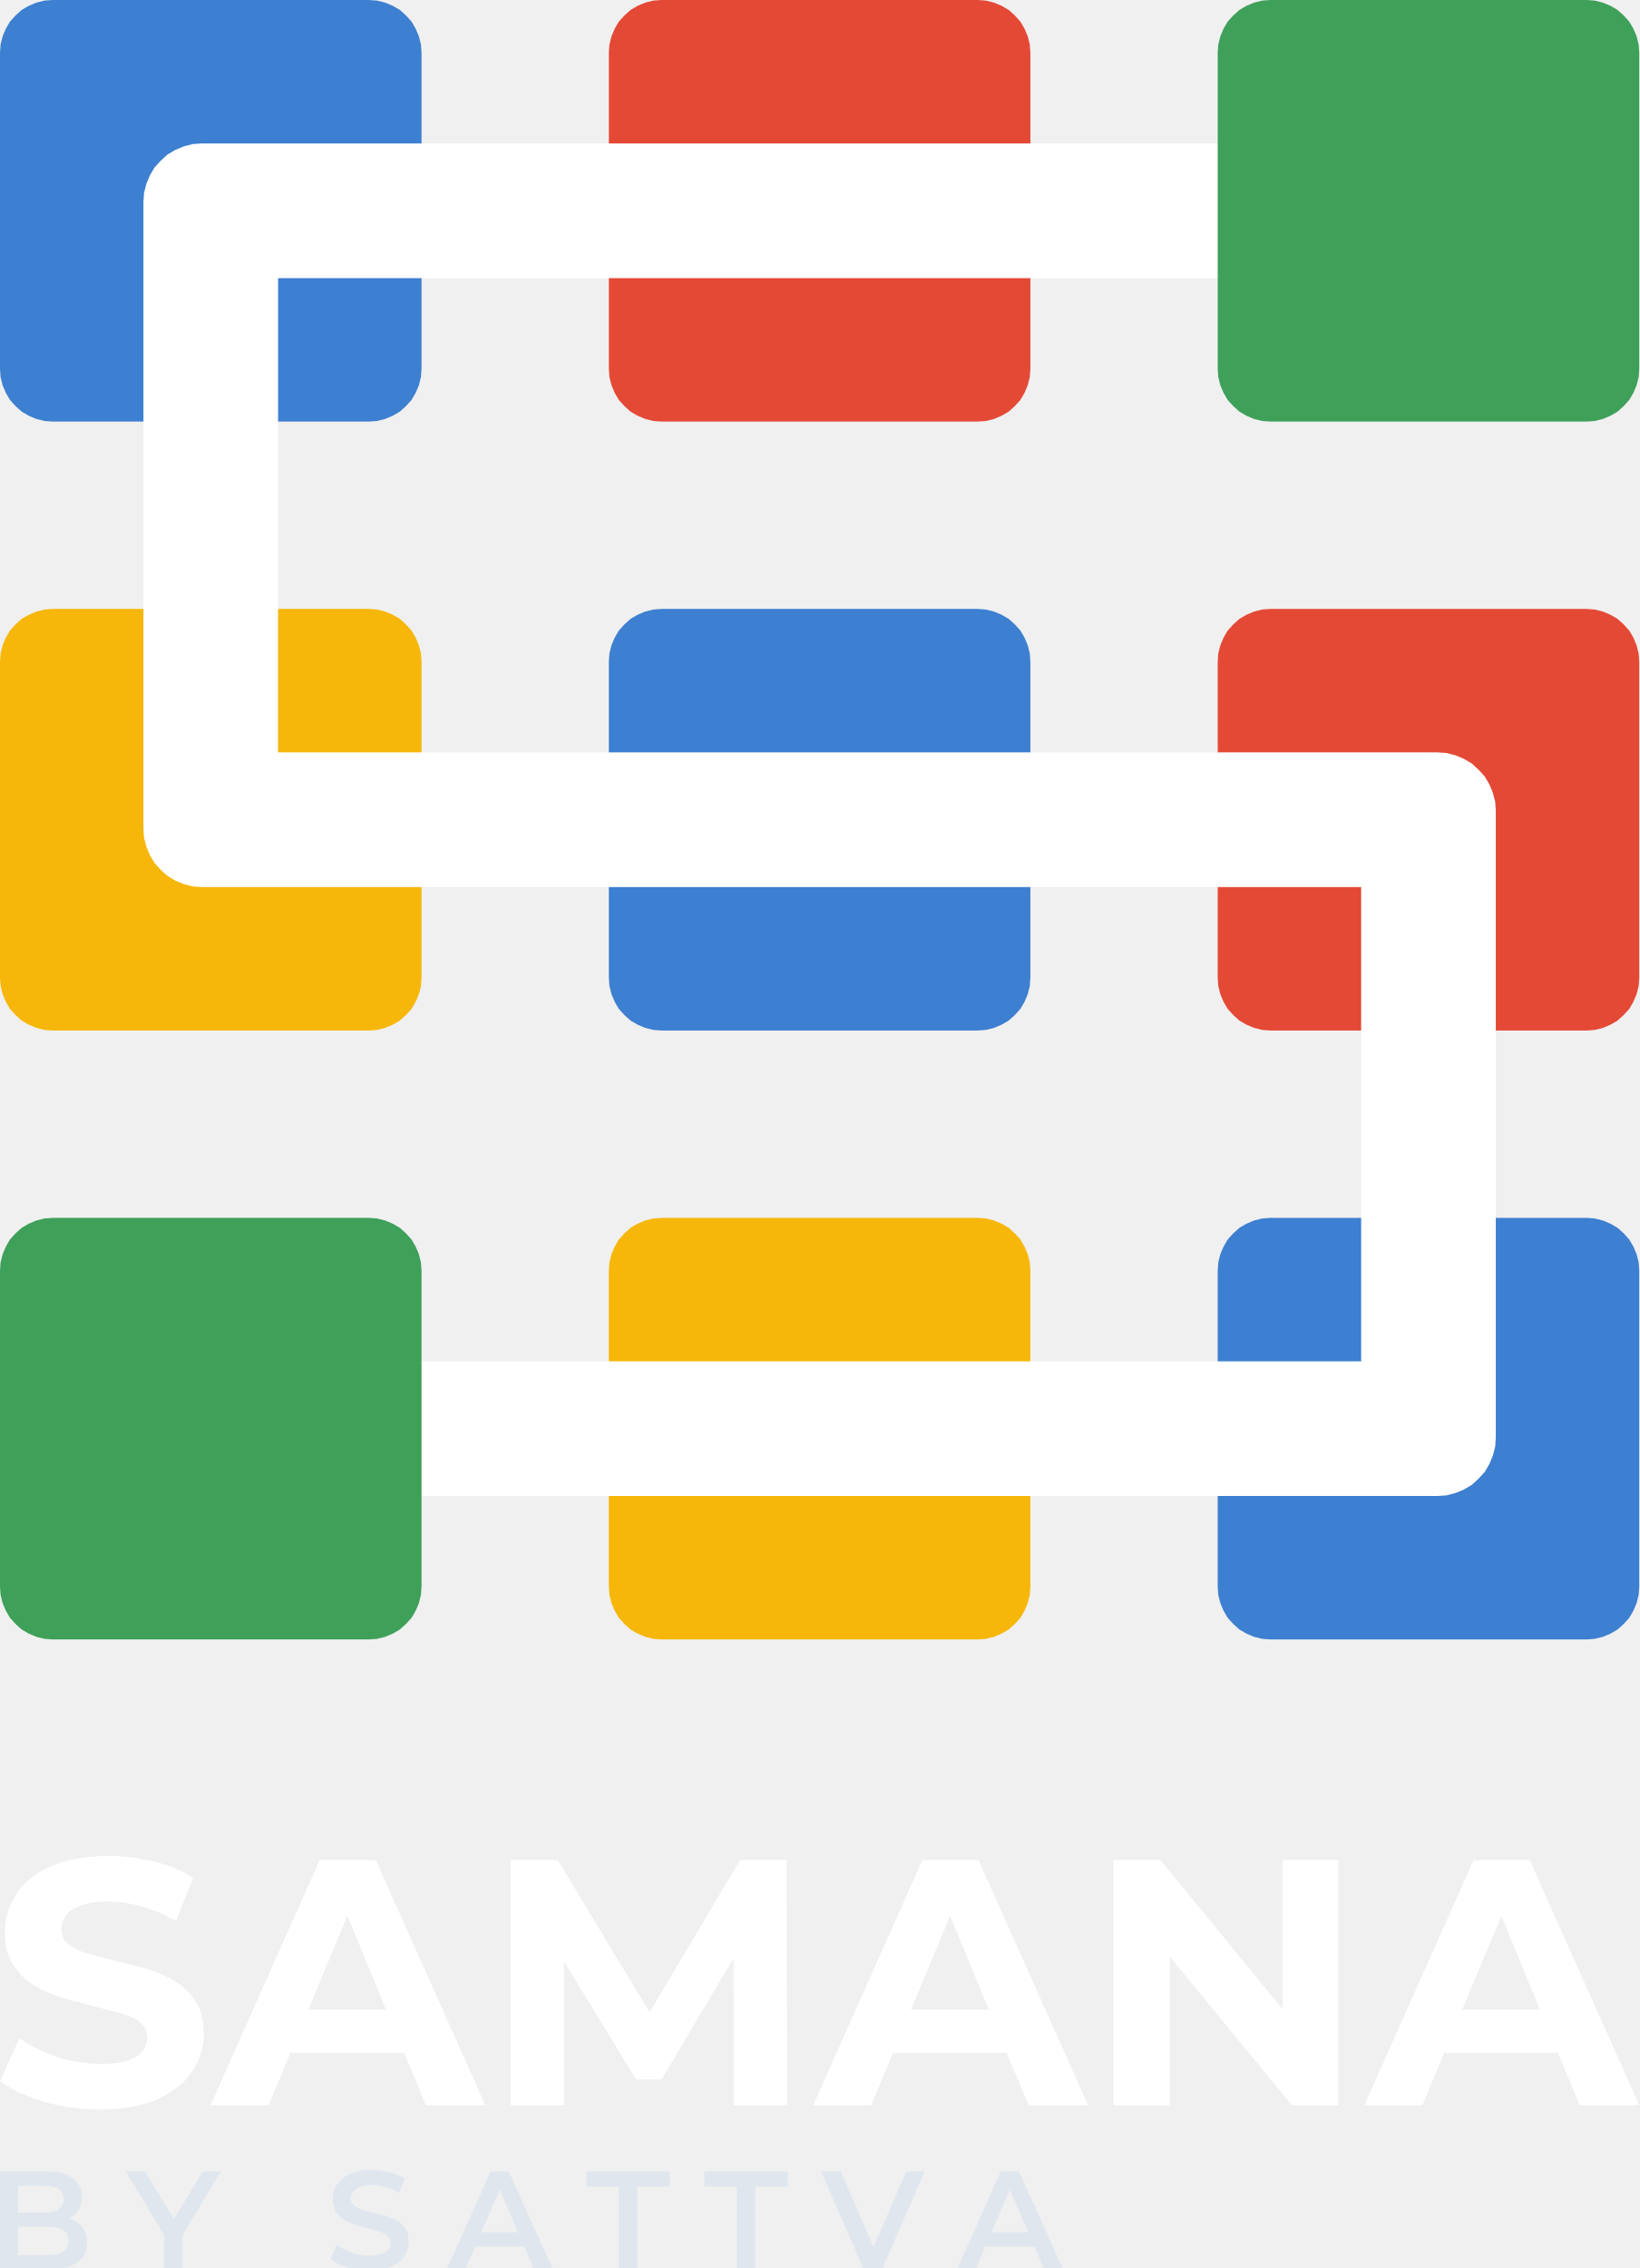
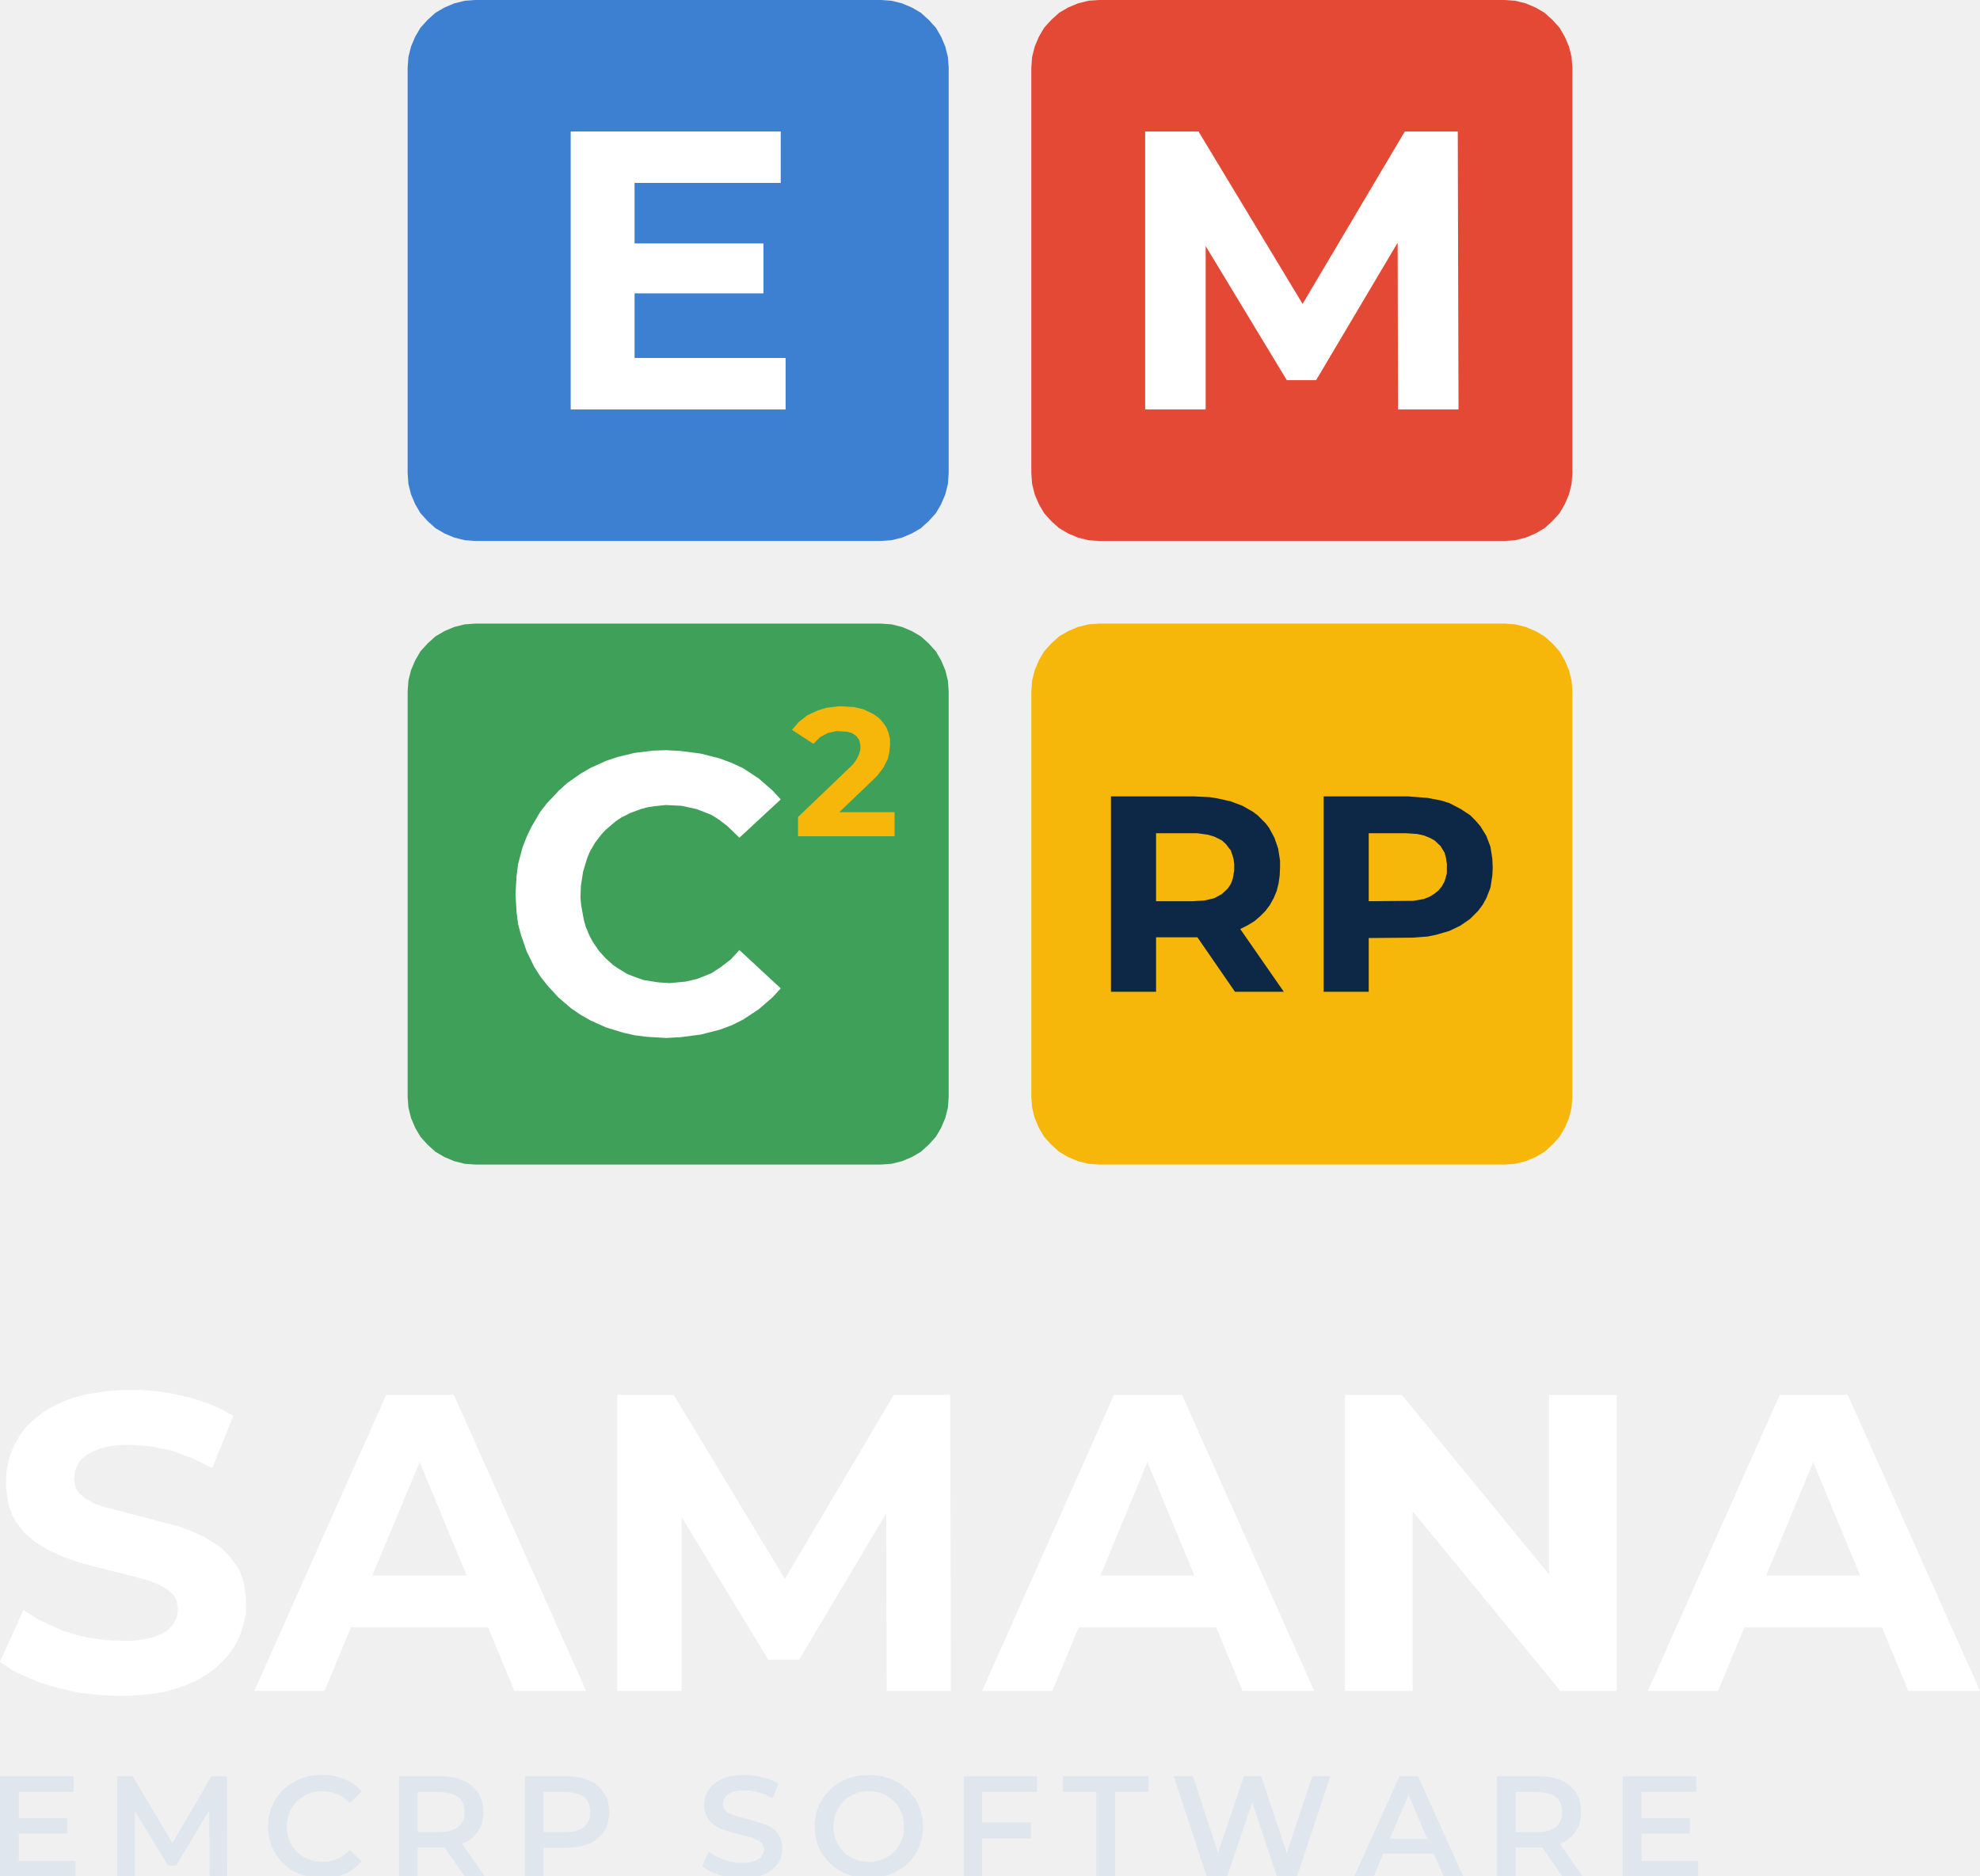
- <svg xmlns="http://www.w3.org/2000/svg" viewBox="0 0 560.0 774.7" role="img" aria-label="Samana by Sattva">
-   <path fill="#3d7fd0" d="M126 0L18 0L15.2 0.2L12.4 0.9L9.8 2L7.4 3.4L5.3 5.3L3.4 7.4L2 9.8L0.9 12.4L0.2 15.2L0 18L0 126L0.2 128.8L0.9 131.6L2 134.2L3.4 136.6L5.3 138.7L7.4 140.6L9.8 142L12.4 143.1L15.2 143.8L18 144L126 144L128.8 143.8L131.6 143.1L134.2 142L136.6 140.6L138.7 138.7L140.6 136.6L142 134.2L143.1 131.6L143.8 128.8L144 126L144 18L143.8 15.2L143.1 12.4L142 9.8L140.6 7.4L138.7 5.3L136.6 3.4L134.2 2L131.6 0.9L128.8 0.2Z" />
-   <path fill="#e44936" d="M334 0L226 0L223.2 0.2L220.4 0.9L217.8 2L215.4 3.4L213.3 5.3L211.4 7.4L210 9.8L208.9 12.4L208.2 15.2L208 18L208 126L208.2 128.8L208.9 131.6L210 134.2L211.4 136.6L213.3 138.7L215.4 140.6L217.8 142L220.4 143.1L223.2 143.8L226 144L334 144L336.8 143.8L339.6 143.1L342.2 142L344.6 140.6L346.7 138.7L348.6 136.6L350 134.2L351.1 131.6L351.8 128.8L352 126L352 18L351.8 15.2L351.1 12.4L350 9.8L348.6 7.4L346.7 5.3L344.6 3.4L342.2 2L339.6 0.9L336.8 0.2Z" />
-   <path fill="#f6b70a" d="M126 208L18 208L15.2 208.2L12.4 208.9L9.8 210L7.4 211.4L5.3 213.3L3.4 215.4L2 217.8L0.9 220.4L0.2 223.2L0 226L0 334L0.2 336.8L0.9 339.6L2 342.2L3.4 344.6L5.3 346.7L7.4 348.6L9.8 350L12.4 351.1L15.2 351.8L18 352L126 352L128.8 351.8L131.6 351.1L134.2 350L136.6 348.6L138.7 346.7L140.6 344.6L142 342.2L143.1 339.6L143.8 336.8L144 334L144 226L143.8 223.2L143.1 220.4L142 217.8L140.6 215.4L138.7 213.3L136.6 211.4L134.2 210L131.6 208.9L128.8 208.2Z" />
-   <path fill="#3d7fd0" d="M334 208L226 208L223.2 208.2L220.4 208.9L217.8 210L215.4 211.4L213.3 213.3L211.4 215.4L210 217.8L208.9 220.4L208.2 223.2L208 226L208 334L208.2 336.8L208.9 339.6L210 342.2L211.4 344.6L213.3 346.7L215.4 348.6L217.8 350L220.4 351.1L223.2 351.8L226 352L334 352L336.8 351.8L339.6 351.1L342.2 350L344.6 348.6L346.7 346.7L348.6 344.6L350 342.2L351.1 339.6L351.8 336.8L352 334L352 226L351.8 223.2L351.1 220.4L350 217.8L348.6 215.4L346.7 213.3L344.6 211.4L342.2 210L339.6 208.9L336.8 208.2Z" />
-   <path fill="#e44936" d="M542 208L434 208L431.2 208.2L428.4 208.9L425.8 210L423.4 211.4L421.3 213.3L419.4 215.4L418 217.8L416.9 220.4L416.2 223.2L416 226L416 334L416.2 336.8L416.9 339.6L418 342.2L419.4 344.6L421.3 346.7L423.4 348.6L425.8 350L428.4 351.1L431.2 351.8L434 352L542 352L544.8 351.8L547.6 351.1L550.2 350L552.6 348.6L554.7 346.7L556.6 344.6L558 342.2L559.1 339.6L559.8 336.8L560 334L560 226L559.8 223.2L559.1 220.4L558 217.8L556.6 215.4L554.7 213.3L552.6 211.4L550.2 210L547.6 208.9L544.8 208.2Z" />
-   <path fill="#f6b70a" d="M334 416L226 416L223.2 416.2L220.4 416.9L217.8 418L215.4 419.4L213.3 421.3L211.4 423.4L210 425.8L208.9 428.4L208.2 431.2L208 434L208 542L208.2 544.8L208.9 547.6L210 550.2L211.4 552.6L213.3 554.7L215.4 556.6L217.8 558L220.4 559.1L223.2 559.8L226 560L334 560L336.8 559.8L339.6 559.1L342.2 558L344.6 556.6L346.7 554.7L348.6 552.6L350 550.2L351.1 547.6L351.8 544.8L352 542L352 434L351.8 431.2L351.1 428.4L350 425.8L348.6 423.4L346.7 421.3L344.6 419.4L342.2 418L339.6 416.9L336.8 416.2Z" />
-   <path fill="#3d7fd0" d="M542 416L434 416L431.2 416.2L428.4 416.9L425.8 418L423.4 419.4L421.3 421.3L419.4 423.4L418 425.8L416.9 428.4L416.2 431.2L416 434L416 542L416.2 544.8L416.9 547.6L418 550.2L419.4 552.6L421.3 554.7L423.4 556.6L425.8 558L428.4 559.1L431.2 559.8L434 560L542 560L544.8 559.8L547.6 559.1L550.2 558L552.6 556.6L554.7 554.7L556.6 552.6L558 550.2L559.1 547.6L559.8 544.8L560 542L560 434L559.8 431.2L559.1 428.4L558 425.8L556.6 423.4L554.7 421.3L552.6 419.4L550.2 418L547.6 416.9L544.8 416.2Z" />
-   <path fill="#ffffff" d="M65.9 49.2L62.8 50L59.9 51.2L57.2 52.8L54.9 54.9L52.8 57.2L51.2 59.9L50 62.8L49.2 65.9L49 69L49 283L49.2 286.1L50 289.2L51.2 292.1L52.8 294.8L54.9 297.1L57.2 299.2L59.9 300.8L62.8 302L65.9 302.8L69 303L465 303L465 465L142.5 465L142.5 511L491 511L494.1 510.8L497.2 510L500.1 508.8L502.8 507.2L505.1 505.1L507.2 502.8L508.8 500.1L510 497.2L510.8 494.1L511 491L511 277L510.8 273.9L510 270.8L508.8 267.9L507.2 265.2L505.1 262.9L502.8 260.8L500.1 259.2L497.2 258L494.1 257.2L491 257L95 257L95 95L417.5 95L417.5 49L69 49Z" />
-   <path fill="#3ea059" d="M126 416L18 416L15.2 416.2L12.4 416.9L9.8 418L7.4 419.4L5.3 421.3L3.4 423.4L2 425.8L0.9 428.4L0.2 431.2L0 434L0 542L0.2 544.8L0.9 547.6L2 550.2L3.4 552.6L5.3 554.7L7.4 556.6L9.8 558L12.4 559.1L15.2 559.8L18 560L126 560L128.8 559.8L131.6 559.1L134.2 558L136.6 556.6L138.7 554.7L140.6 552.6L142 550.2L143.1 547.6L143.8 544.8L144 542L144 434L143.8 431.2L143.1 428.4L142 425.8L140.6 423.4L138.7 421.3L136.6 419.4L134.2 418L131.6 416.9L128.8 416.2Z" />
-   <path fill="#3ea059" d="M542 0L434 0L431.2 0.2L428.4 0.9L425.8 2L423.4 3.4L421.3 5.3L419.4 7.4L418 9.8L416.9 12.4L416.2 15.2L416 18L416 126L416.2 128.8L416.9 131.6L418 134.2L419.4 136.6L421.3 138.7L423.4 140.6L425.8 142L428.4 143.1L431.2 143.8L434 144L542 144L544.8 143.8L547.6 143.1L550.2 142L552.6 140.6L554.7 138.7L556.6 136.6L558 134.2L559.1 131.6L559.8 128.8L560 126L560 18L559.8 15.2L559.1 12.4L558 9.8L556.6 7.4L554.7 5.3L552.6 3.4L550.2 2L547.6 0.9L544.8 0.2Z" />
-   <path fill="#ffffff" fill-rule="evenodd" d="M38.7 720.4L43 720L47 719.3L52.3 717.7L55.4 716.2L58.2 714.6L60.8 712.8L63 710.9L64.8 708.7L66.4 706.4L67.7 703.9L69 700.1L69.5 697.4L69.6 694.6L69.5 692.1L69 688.6L68.3 686.5L67.4 684.6L65.2 681.3L62.4 678.5L58.2 675.8L54.4 674L50.4 672.6L28.9 667L26.6 666.1L24.1 664.7L22.2 663L21.4 661.5L20.9 659.1L21.3 656.5L22.2 654.7L23.2 653.4L24.6 652.3L26.3 651.4L28.4 650.6L30.8 650L33.7 649.6L36.8 649.5L42.5 649.9L48.3 651.1L54.2 653.2L60.1 656.1L66 641.4L62.4 639.3L58.4 637.6L54 636.2L49.4 635.2L44.8 634.4L40.1 634L34.6 634L30.2 634.3L24.2 635.2L20.6 636.2L17.3 637.5L14.3 639L11.6 640.7L9.3 642.6L7.3 644.7L5.6 646.9L4.2 649.4L3.1 651.9L2.3 654.5L1.8 657.2L1.7 661.4L2.1 665L2.6 667.2L3.4 669.2L4.4 671.1L6.8 674.2L9.7 676.9L14 679.5L17.8 681.2L23 682.9L41.6 687.8L44.7 688.9L47.2 690.3L49.1 692L49.9 693.6L50.4 696.1L49.9 698.5L49 700.3L47.5 701.9L46 702.8L43.5 703.9L41.2 704.5L38.5 704.8L35.3 705L31.2 704.9L25.2 704.1L22.3 703.5L17.9 702.1L11.2 699.1L6.6 696.3L0 710.9L3.7 713.3L6.5 714.8L11.3 716.7L16.7 718.4L22.3 719.6L28.1 720.3L34.1 720.6ZM99.2 701.2L138 701.2L145.5 719.1L165.8 719.1L128.4 635.4L109.2 635.4L71.9 719.1L91.8 719.1ZM118.7 654.4L131.9 686.5L105.3 686.5ZM217.3 710.3L226 710.3L250.6 668.9L250.7 719.1L268.9 719.1L268.7 635.4L252.8 635.4L221.9 687.4L190.6 635.4L174.5 635.4L174.5 719.1L192.7 719.1L192.7 670ZM297.6 719.1L305.1 701.2L343.9 701.2L351.4 719.1L371.7 719.1L334.3 635.4L315.1 635.4L277.8 719.1ZM311.2 686.5L324.6 654.4L337.8 686.5ZM441.3 719.1L457.2 719.1L457.2 635.4L438.1 635.4L438.1 686.2L396.5 635.4L380.4 635.4L380.4 719.1L399.6 719.1L399.6 668.3ZM493.4 701.2L532.2 701.2L539.7 719.1L560 719.1L522.6 635.4L503.4 635.4L466.1 719.1L485.9 719.1ZM512.9 654.4L526.1 686.5L499.5 686.5Z" />
-   <path fill="#dfe6ee" fill-rule="evenodd" d="M17.9 775.1L21.3 774.8L23.3 774.3L25 773.6L26.5 772.8L27.7 771.7L28.6 770.6L29.2 769.2L29.6 767.7L29.8 765.5L29.4 763.4L28.9 762L28.2 760.8L26.9 759.5L25.3 758.4L23.7 757.7L25 756.9L26 756L27 754.6L27.6 753.3L28 751.4L28 749.6L27.8 748.1L27.3 746.8L26 745L24.2 743.6L21.9 742.5L20.1 742L18 741.8L15.7 741.7L0 741.7L0 775.2ZM16.3 760.6L18.8 760.8L20.4 761.2L21.6 761.8L22.6 762.6L23 763.3L23.3 764.1L23.5 765.9L23.3 766.8L23 767.6L22.3 768.6L20.8 769.6L19.9 769.9L18.2 770.2L16.3 770.3L6.2 770.3L6.2 760.6ZM15 746.6L16.8 746.7L18.8 747.1L20 747.7L20.9 748.5L21.3 749.1L21.6 749.9L21.8 751.6L21.3 753.2L20.7 754.1L19.3 755.1L17.9 755.5L16.8 755.7L15 755.8L6.2 755.8L6.2 746.6ZM75.5 741.7L69.3 741.7L59.4 758L49.6 741.7L43 741.7L56.1 763.4L56.1 775.2L62.4 775.2L62.4 763.4ZM128.7 775.5L131.8 775L133.7 774.3L135.9 773L137.5 771.5L138.7 769.7L139.1 768.8L139.5 767.3L139.6 765.2L139.3 762.9L138.6 761.3L137.6 760.1L136.4 759L135 758.2L131.9 757L123.3 754.7L121.3 753.7L120.5 753L120 752L119.8 750.9L120 749.7L120.7 748.4L122 747.4L123.9 746.7L126.1 746.4L128.4 746.4L131.2 746.9L134 747.8L136.3 749L138.3 744.2L136.9 743.4L135.3 742.7L133.7 742.1L131.3 741.6L129.5 741.3L127.1 741.2L125.3 741.2L122.9 741.5L120.8 742.1L118.4 743.1L116.5 744.5L115.1 746.2L114.1 748.1L113.7 750.1L113.7 752.2L114.2 754.5L114.9 755.9L116 757.1L117.2 758.1L118.6 758.9L121.9 760.1L129.6 762.2L130.9 762.7L132 763.3L132.8 764.1L133.3 765L133.5 766.1L133.3 767.3L132.9 768.1L132.4 768.7L131.5 769.4L130.7 769.8L128.5 770.3L125.5 770.5L123 770.2L120 769.4L117.3 768.2L115.1 766.8L112.9 771.6L114.3 772.6L116 773.5L117.9 774.3L120 774.9L122.3 775.4L124.5 775.6ZM162.3 767.4L179.1 767.4L182.4 775.2L188.9 775.2L173.8 741.7L167.6 741.7L152.6 775.2L159 775.2ZM170.7 747.9L177 762.5L164.4 762.5ZM228.8 746.9L228.8 741.7L200.3 741.7L200.3 746.9L211.4 746.9L211.4 775.2L217.7 775.2L217.7 746.9ZM269.1 746.9L269.1 741.7L240.6 741.7L240.6 746.9L251.7 746.9L251.7 775.2L258 775.2L258 746.9ZM309.6 741.7L298.4 767.5L287.2 741.7L280.5 741.7L295.1 775.2L301.3 775.2L315.9 741.7ZM336.6 767.4L353.4 767.4L356.7 775.2L363.2 775.2L348.1 741.7L341.9 741.7L326.9 775.2L333.3 775.2ZM345 747.9L351.3 762.5L338.7 762.5Z" />
+ <svg xmlns="http://www.w3.org/2000/svg" viewBox="0 0 527.0 499.2" role="img" aria-label="Samana, EMCRP software">
+   <g transform="translate(108.5 0.0)">
+     <path fill="#3d7fd0" fill-rule="evenodd" d="M126 0L18 0L15.2 0.2L12.4 0.9L9.8 2L7.4 3.4L5.3 5.3L3.4 7.4L2 9.8L0.9 12.4L0.2 15.2L0 18L0 126L0.2 128.8L0.9 131.6L2 134.2L3.4 136.6L5.3 138.7L7.4 140.6L9.8 142L12.4 143.1L15.2 143.8L18 144L126 144L128.8 143.8L131.6 143.1L134.2 142L136.6 140.6L138.7 138.7L140.6 136.6L142 134.2L143.1 131.6L143.8 128.8L144 126L144 18L143.8 15.2L143.1 12.4L142 9.8L140.6 7.4L138.7 5.3L136.6 3.4L134.2 2L131.6 0.9L128.8 0.2Z" />
+     <path fill="#e44936" fill-rule="evenodd" d="M292 0L184 0L181.2 0.2L178.4 0.9L175.8 2L173.4 3.4L171.3 5.3L169.4 7.4L168 9.8L166.9 12.4L166.2 15.2L166 18L166 126L166.2 128.8L166.9 131.6L168 134.2L169.4 136.6L171.3 138.7L173.4 140.6L175.8 142L178.4 143.1L181.2 143.8L184 144L292 144L294.8 143.8L297.6 143.1L300.2 142L302.6 140.6L304.7 138.7L306.6 136.6L308 134.2L309.1 131.6L309.8 128.8L310 126L310 18L309.8 15.2L309.1 12.4L308 9.8L306.6 7.4L304.7 5.3L302.6 3.4L300.2 2L297.6 0.9L294.8 0.2Z" />
+     <path fill="#3ea059" fill-rule="evenodd" d="M126 166L18 166L15.2 166.2L12.4 166.9L9.8 168L7.4 169.4L5.3 171.3L3.4 173.4L2 175.8L0.9 178.4L0.2 181.2L0 184L0 292L0.2 294.8L0.9 297.6L2 300.2L3.4 302.6L5.3 304.7L7.4 306.6L9.8 308L12.4 309.1L15.2 309.8L18 310L126 310L128.8 309.8L131.6 309.1L134.2 308L136.6 306.6L138.7 304.7L140.6 302.6L142 300.2L143.1 297.6L143.8 294.8L144 292L144 184L143.8 181.2L143.1 178.4L142 175.8L140.6 173.4L138.7 171.3L136.6 169.4L134.2 168L131.6 166.9L128.8 166.2Z" />
+     <path fill="#f6b70a" fill-rule="evenodd" d="M292 166L184 166L181.2 166.2L178.4 166.9L175.8 168L173.4 169.4L171.3 171.3L169.4 173.4L168 175.8L166.9 178.4L166.2 181.2L166 184L166 292L166.2 294.8L166.9 297.6L168 300.2L169.4 302.6L171.3 304.7L173.4 306.6L175.8 308L178.4 309.1L181.2 309.8L184 310L292 310L294.8 309.8L297.6 309.1L300.2 308L302.6 306.6L304.7 304.7L306.6 302.6L308 300.2L309.1 297.6L309.8 294.8L310 292L310 184L309.8 181.2L309.1 178.4L308 175.8L306.6 173.4L304.7 171.3L302.6 169.4L300.2 168L297.6 166.9L294.8 166.2Z" />
+     <path fill="#ffffff" fill-rule="evenodd" d="M43.4 109L100.6 109L100.6 95.3L60.4 95.3L60.4 78.1L94.7 78.1L94.7 64.8L60.4 64.8L60.4 48.7L99.3 48.7L99.3 35L43.4 35ZM212.4 65.5L234 101.2L241.8 101.2L263.5 64.6L263.6 109L279.7 109L279.5 35L265.4 35L238.2 80.9L210.5 35L196.3 35L196.3 109L212.4 109ZM78 275.4L83.1 274.1L86.3 272.9L89.3 271.4L93.4 268.7L97.1 265.5L99.3 263.1L88.3 252.9L86 255.4L83.4 257.4L80.8 259.1L77 260.6L74 261.3L69.7 261.7L66.7 261.5L62.9 260.9L61.1 260.3L58.5 259.3L56.2 257.9L54.7 256.9L52.7 255.1L50.9 253.1L49.4 250.9L48.5 249.3L47.4 246.7L46.9 244.9L46.2 241.1L46 239L46.1 235.9L46.7 232L47.8 228.4L48.5 226.7L49.9 224.3L51.5 222.2L52.7 220.9L55.4 218.6L56.9 217.6L59.3 216.4L62 215.4L63.8 214.9L65.7 214.6L68.7 214.3L72.9 214.5L77 215.4L80.8 216.9L82.6 218L85.1 219.9L88.3 223L99.3 212.8L97.1 210.4L93.4 207.2L89.3 204.5L86.3 203.1L83.1 201.9L78 200.6L72.6 199.9L68.9 199.7L65.5 199.8L60.5 200.4L55.9 201.5L52.9 202.5L48.7 204.4L46.1 205.9L42.4 208.5L40.2 210.5L37.1 213.8L35.3 216.1L33 220L31.7 222.7L30.6 225.5L29.4 230L29 233.1L28.7 238L29 242.9L29.4 246L30.2 249L31.7 253.3L33.7 257.4L35.3 259.9L37.1 262.2L40.1 265.5L43.5 268.4L46 270.1L48.6 271.6L52.8 273.5L57.4 274.9L60.5 275.6L63.7 276L68.8 276.3L72.6 276.1Z" />
+     <path fill="#f6b70a" fill-rule="evenodd" d="M103.9 222.6L103.9 217.5L118.5 203.5L119.4 202.3L120.1 200.9L120.5 199.6L120.5 198.4L120.2 197L119.4 195.9L118.2 195.1L117 194.8L114.2 194.6L111.9 195.1L109.8 196.2L108 198L102.3 194.3L104.1 192.2L106.4 190.4L109.2 189.1L111.5 188.4L114.9 188L118.7 188.2L121.3 188.8L124 190.1L125.4 191.1L126.5 192.3L127.4 193.6L128 195.1L128.4 196.8L128.4 198.4L128.2 200.3L127.8 202L126.6 204.4L124.9 206.6L114.9 216.2L129.6 216.2L129.6 222.6Z" />
+     <path fill="#0d2747" fill-rule="evenodd" d="M187.2 212L187.2 264L199.2 264L199.2 249.5L210.2 249.5L220.2 264L233.2 264L221.6 247.3L223.6 246.3L225.4 245.2L226.9 243.9L228.3 242.5L229.5 240.9L230.5 239.1L231.3 237.2L231.8 235.2L232.1 233.1L232.2 230.9L232.2 229.1L231.7 225.9L230.7 223L229.3 220.4L228.4 219.2L226.2 217L225 216.1L222.2 214.5L219 213.3L215.4 212.5L213.5 212.2L209.4 212ZM209 239.9L199.2 239.9L199.2 221.8L210.1 221.8L213 222.2L214.7 222.7L216.7 223.7L217.8 224.7L219.1 226.4L219.8 228.5L220 230L220 231.7L219.6 234L219.1 235.3L218.3 236.5L216.7 238L214.7 239.1L212.1 239.7ZM243.8 264L255.8 264L255.8 249.7L267.6 249.6L271.5 249.3L273.9 248.8L277.3 247.8L280.2 246.4L282.8 244.6L284.9 242.5L286.1 240.9L287.1 239.1L288.2 236.3L288.7 233.1L288.8 230.9L288.7 228.6L288.2 225.4L287.1 222.5L285.5 219.9L284.2 218.4L282.8 217L280.2 215.3L277.3 213.8L275.1 213.1L271.5 212.4L266.3 212L243.8 212ZM255.8 239.9L255.8 221.8L265.6 221.8L268.7 222L270.5 222.4L272 223L273.3 223.7L274.9 225.2L276 227L276.4 228.5L276.6 230L276.6 232.5L276 234.6L275.3 235.9L274.4 237L273.3 237.9L272 238.7L270.5 239.3L267.7 239.8Z" />
+   </g>
+   <path fill="#ffffff" fill-rule="evenodd" d="M36.4 451.3L40.5 450.9L44.2 450.3L49.2 448.7L52.2 447.4L54.8 445.9L57.2 444.2L59.2 442.3L61 440.3L62.5 438.1L63.7 435.8L64.9 432.2L65.4 429.7L65.5 427L65.4 424.7L64.9 421.4L64.3 419.4L63.5 417.6L61.3 414.5L58.7 411.9L54.7 409.3L51.2 407.7L47.5 406.3L27.2 401L25 400.2L22.7 398.9L20.9 397.3L20.1 395.9L19.7 393.6L20.1 391.2L20.9 389.4L21.8 388.3L23.1 387.3L24.7 386.4L26.7 385.6L29 385L31.7 384.7L34.7 384.6L40 385L45.5 386.1L51 388.1L56.5 390.8L62.1 376.9L58.7 375L54.9 373.4L50.8 372.1L46.5 371.1L42.2 370.4L37.8 370L32.6 370L28.4 370.3L22.8 371.2L19.4 372.1L16.3 373.3L13.5 374.7L11 376.3L8.8 378.1L6.8 380L5.2 382.2L3.9 384.5L2.9 386.8L2.2 389.3L1.7 391.9L1.6 395.7L2 399.2L2.5 401.3L3.2 403.2L4.1 404.9L6.4 407.9L9.1 410.3L13.2 412.8L16.8 414.4L21.6 416.1L39.2 420.6L42 421.7L44.4 423L46.2 424.6L47 426.1L47.4 428.4L47 430.7L46.1 432.4L44.7 433.9L43.3 434.8L40.9 435.8L38.7 436.3L36.2 436.7L33.3 436.8L29.4 436.7L23.7 436L21 435.4L16.8 434.1L10.5 431.3L6.2 428.6L0 442.4L3.5 444.7L6.1 446L10.6 447.9L15.7 449.4L21 450.6L26.5 451.2L32.1 451.5ZM93.4 433.2L129.9 433.2L136.9 450.1L156 450.1L120.8 371.3L102.8 371.3L67.7 450.1L86.4 450.1ZM111.7 389.2L124.2 419.4L99.1 419.4ZM204.5 441.8L212.7 441.8L235.9 402.8L236 450.1L253.1 450.1L252.9 371.3L237.9 371.3L208.9 420.3L179.3 371.3L164.3 371.3L164.3 450.1L181.4 450.1L181.4 403.8ZM280.1 450.1L287.1 433.2L323.7 433.2L330.7 450.1L349.8 450.1L314.6 371.3L296.5 371.3L261.4 450.1ZM292.9 419.4L305.4 389.2L317.9 419.4ZM415.3 450.1L430.3 450.1L430.3 371.3L412.3 371.3L412.3 419.1L373.1 371.3L358 371.3L358 450.1L376 450.1L376 402.3ZM464.3 433.2L500.9 433.2L507.9 450.1L527 450.1L491.8 371.3L473.7 371.3L438.6 450.1L457.3 450.1ZM482.6 389.2L495.1 419.4L470.1 419.4Z" />
+   <path fill="#dfe6ee" fill-rule="evenodd" d="M20.1 495.4L5 495.4L5 488.1L17.9 488.1L17.9 484L5 484L5 477L19.6 477L19.6 472.8L0 472.8L0 499.6L20.1 499.6ZM46.9 496.6L55.7 481.9L55.8 499.6L60.5 499.6L60.4 472.8L56.3 472.8L45.9 490.6L35.3 472.8L31.2 472.8L31.2 499.6L35.9 499.6L35.9 482.1L44.7 496.6ZM88.2 499.8L90.6 499.3L92.7 498.4L94.6 497.1L96.3 495.5L93.1 492.5L91.8 493.6L90.5 494.5L89.1 495.1L87.1 495.6L85.5 495.6L83.5 495.4L82.1 494.9L80.4 494.1L79.3 493.2L78.1 491.9L77.3 490.7L76.8 489.3L76.4 487.8L76.3 485.8L76.5 484.2L76.9 482.8L77.9 480.8L79.3 479.2L81.1 478L82.8 477.2L84.3 476.9L85.5 476.8L87.1 476.9L88.3 477.1L89.8 477.6L90.9 478.1L91.8 478.8L93.1 479.9L96.3 476.9L95.1 475.7L93.7 474.6L92.2 473.8L90 473L88.2 472.6L86.3 472.5L84.5 472.5L82.1 472.8L79.5 473.7L77.1 475L75 476.7L73.4 478.8L72.2 481.2L71.5 483.9L71.3 486.8L71.7 489.6L72.4 491.7L73.7 494.1L75.4 496.1L77.5 497.8L80 499L82.7 499.7L85.6 500ZM111.2 499.6L111.2 491.8L118.3 491.8L123.8 499.6L129.1 499.6L123 490.8L124.3 490.2L125.2 489.6L126 489L127 487.8L127.8 486.5L128.2 485.6L128.4 484.6L128.7 482.9L128.6 481.5L128.4 479.8L127.6 477.7L126.2 475.9L125 474.9L123.6 474.1L121.1 473.2L118.3 472.8L106.2 472.8L106.2 499.6ZM111.2 477L117 477L118.9 477.2L120.8 477.7L122 478.4L122.6 479L123.1 479.7L123.4 480.5L123.6 481.9L123.6 483.3L123.4 484.2L123.1 485L122.6 485.7L121.6 486.6L120.8 487L118.9 487.6L117 487.7L111.2 487.7ZM150.8 491.9L154.1 491.6L156.3 491L157.4 490.5L158.7 489.7L159.9 488.6L160.5 487.9L161.3 486.6L161.7 485.6L162 484.1L162.2 482.9L162.1 481.2L161.9 480.1L161.7 479.1L161 477.7L159.9 476.1L158.3 474.7L156.3 473.8L154.7 473.2L151.5 472.8L139.7 472.8L139.7 499.6L144.7 499.6L144.7 491.9ZM151.2 477L152.9 477.3L154.3 477.7L155.5 478.4L156.3 479.3L156.9 480.5L157.1 482.4L157 483.8L156.7 484.6L156.3 485.3L155.5 486.3L154.8 486.8L152.9 487.5L151.2 487.7L144.7 487.7L144.7 477ZM200.2 499.8L202 499.5L204 498.7L205.6 497.6L206.8 496.4L207.7 494.9L208.2 493.3L208.2 491.2L207.8 489.4L207.2 488.3L206.4 487.3L205.4 486.5L204.3 485.9L202 485.1L195.5 483.3L193.8 482.6L193.1 482L192.6 481.3L192.4 480.5L192.5 479.4L193.1 478.2L194.1 477.4L195.7 476.8L197.4 476.6L199.3 476.6L201.5 477L203.8 477.7L205.6 478.7L207.2 474.8L205.6 474L204.4 473.5L201.1 472.7L199.2 472.5L197.5 472.5L194.3 472.8L192.7 473.3L190.8 474.3L189.4 475.4L188.4 476.8L187.7 478.3L187.4 480L187.5 481.7L188 483.4L188.7 484.5L189.6 485.4L190.6 486.2L191.8 486.8L194.4 487.7L200.2 489.2L201.9 490L202.8 490.7L203.2 491.5L203.4 492.4L203.2 493.3L202.5 494.5L201.1 495.3L199.3 495.8L196.9 495.9L194.5 495.6L192.6 495L190.4 494.1L188.6 492.9L186.9 496.8L188 497.6L189.3 498.3L191.4 499.1L193.2 499.6L195 499.9L196.8 500ZM232.5 500L235.4 499.5L238 498.5L239.4 497.7L240.8 496.8L242.7 494.9L243.6 493.6L244.4 492.2L245.3 489.6L245.7 486.8L245.5 483.9L244.8 481.2L243.6 478.8L241.9 476.7L239.9 475L237.5 473.7L234.8 472.8L231.9 472.5L228.8 472.6L226 473.3L223.5 474.4L221.3 476L219.5 478L218.1 480.2L217.2 482.8L216.8 485.6L217 488.5L217.5 490.7L218.6 493.2L220.2 495.3L222.1 497.1L224.5 498.5L227.1 499.5L229.4 499.9ZM230.4 495.6L228.5 495.3L226.8 494.6L225.3 493.7L223.8 492.2L222.8 490.6L222.2 488.9L221.8 487L221.9 485L222.3 483.1L223 481.5L224 480L225.3 478.7L226.8 477.8L228.6 477.1L230.4 476.8L232.4 476.9L234.3 477.2L236 478L237.4 479L238.7 480.3L239.6 481.8L240.3 483.5L240.6 485.4L240.6 487.4L240.2 489.3L239.5 491L238.5 492.4L237.2 493.7L235.7 494.6L233.9 495.3L232.4 495.6ZM274.4 489.4L274.4 485.1L261.4 485.1L261.4 477L276 477L276 472.8L256.5 472.8L256.5 499.6L261.4 499.6L261.4 489.4ZM305.7 472.8L282.9 472.8L282.9 477L291.8 477L291.8 499.6L296.8 499.6L296.8 477L305.7 477ZM345.2 499.6L354.1 472.8L349.3 472.8L342.5 493.3L335.7 472.8L331.1 472.8L324.2 493.2L317.5 472.8L312.4 472.8L321.2 499.6L326.6 499.6L333.3 479.8L339.9 499.6ZM381.6 493.4L384.3 499.6L389.5 499.6L377.4 472.8L372.5 472.8L360.4 499.6L365.6 499.6L368.2 493.4ZM379.9 489.5L369.9 489.5L374.9 477.8ZM403.4 491.8L410.5 491.8L415.9 499.6L421.3 499.6L415.2 490.8L416.5 490.2L417.4 489.6L418.9 488.2L419.7 487L420.2 486.1L420.7 484L420.8 481.5L420.4 479.1L419.4 477L417.8 475.3L416.5 474.4L415 473.7L413.3 473.2L411.5 472.9L409.4 472.8L398.4 472.8L398.4 499.6L403.4 499.6ZM409.2 477L411 477.2L412.6 477.5L413.8 478.1L414.8 479L415.4 480.1L415.8 481.9L415.7 483.8L415.2 485L414.5 486L413.8 486.6L412.6 487.2L411.6 487.5L409.9 487.7L403.4 487.7L403.4 477ZM436.9 495.4L436.9 488.1L449.8 488.1L449.8 484L436.9 484L436.9 477L451.5 477L451.5 472.8L431.9 472.8L431.9 499.6L452 499.6L452 495.4Z" />
</svg>
